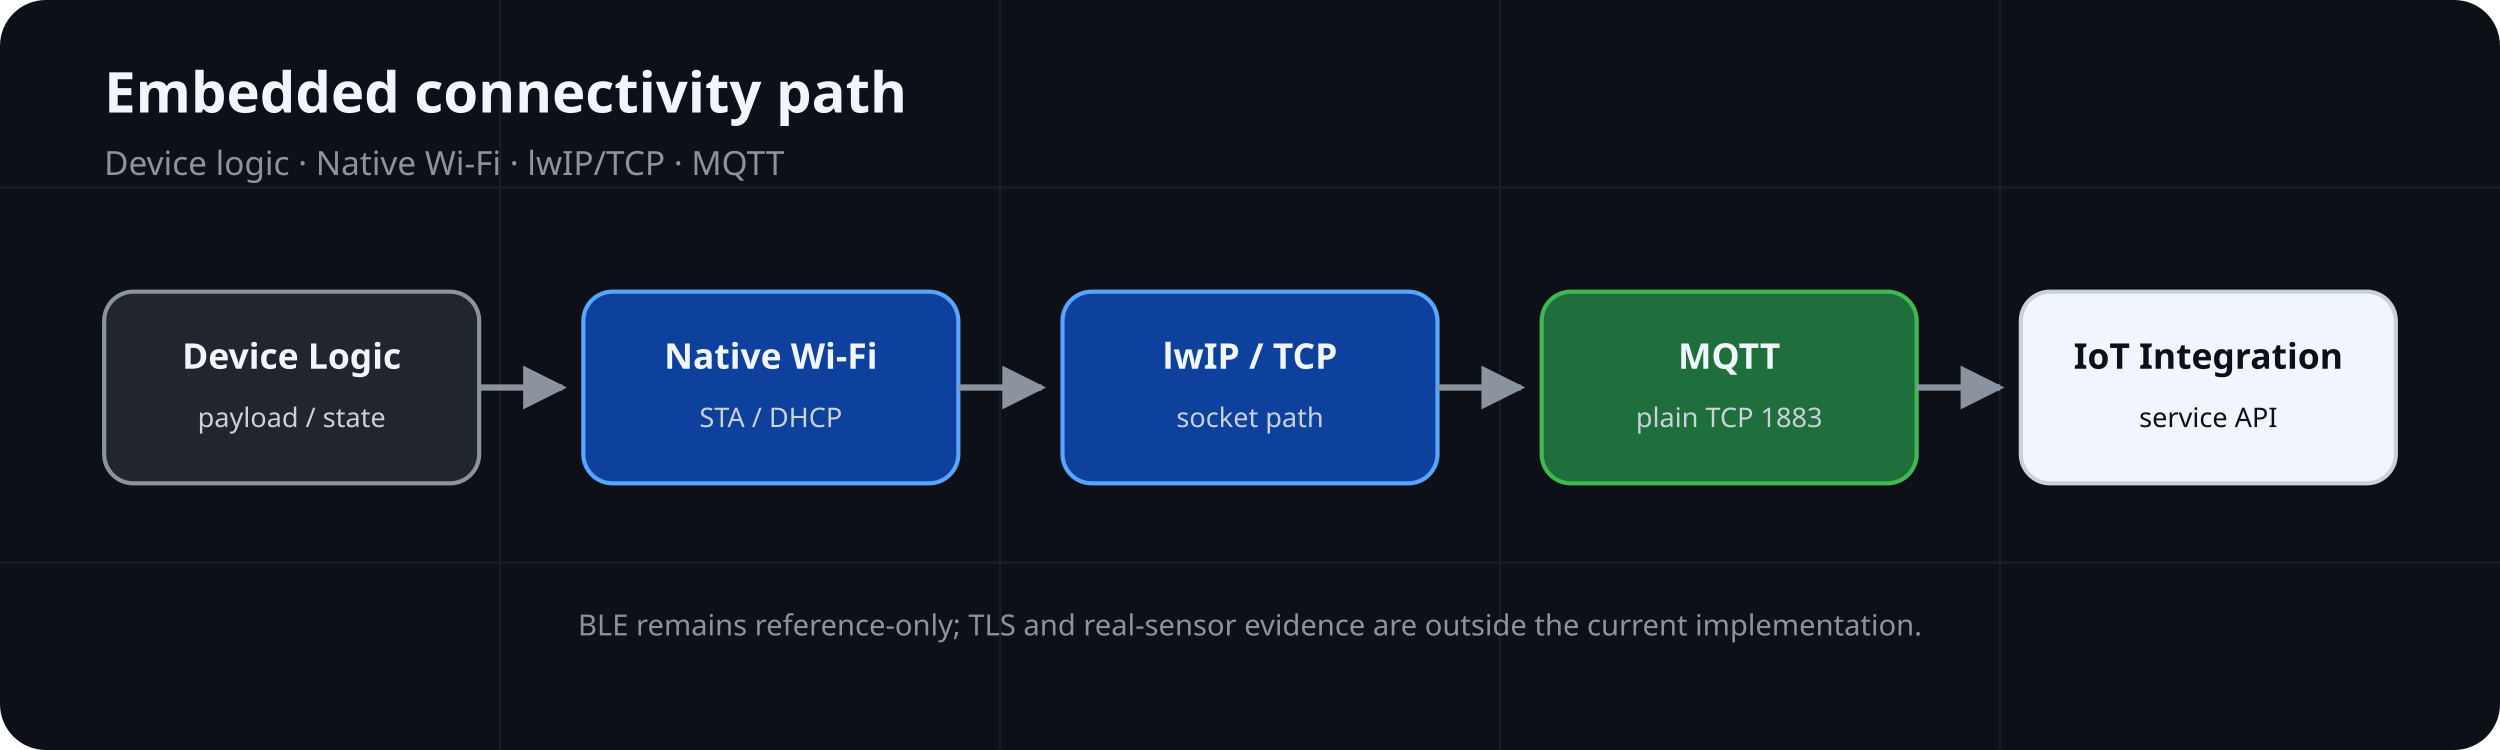
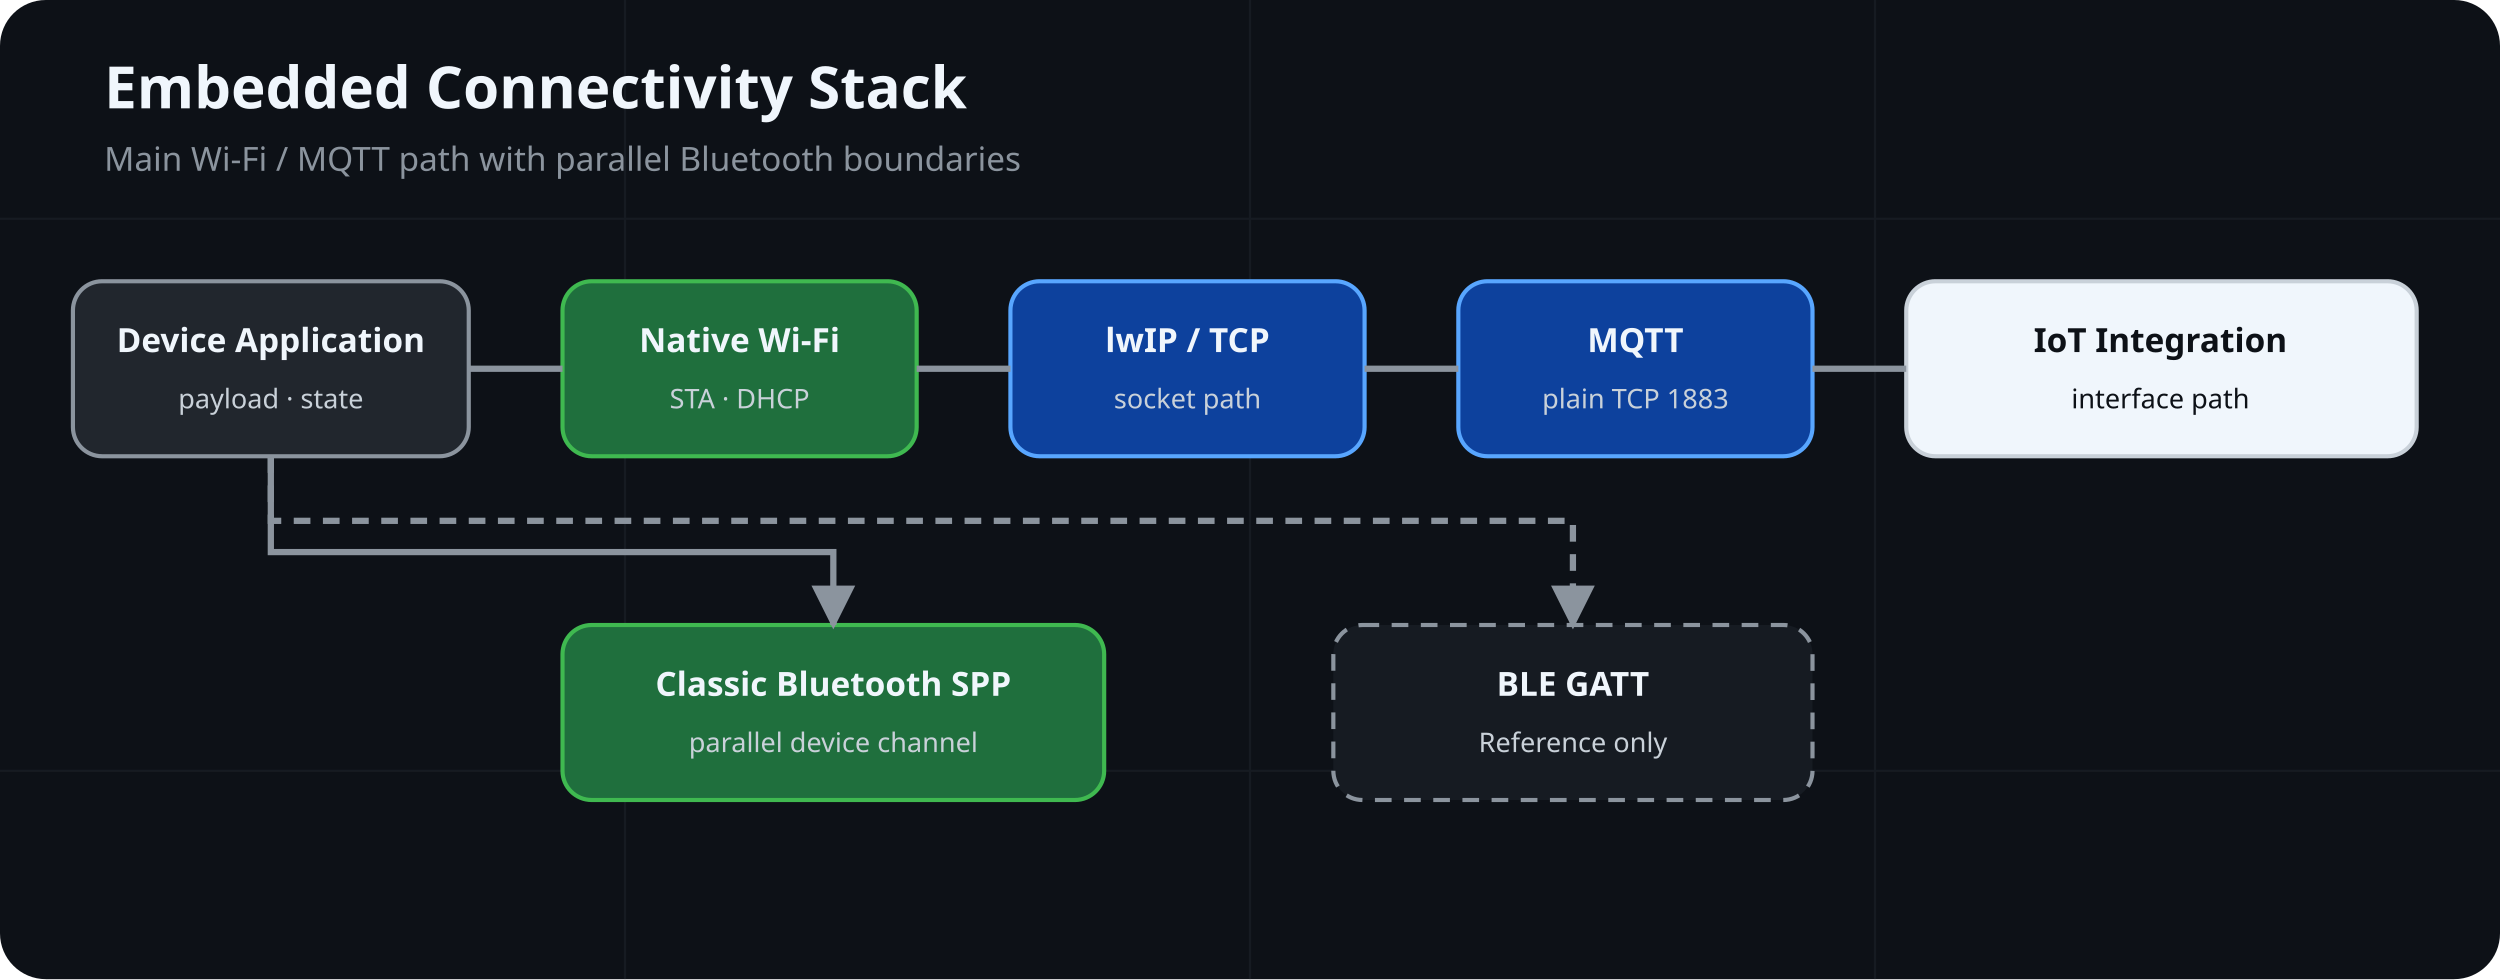
- <svg xmlns="http://www.w3.org/2000/svg" width="1200" height="360" viewBox="0 0 1200 360" role="img" aria-labelledby="title desc">
+ <svg xmlns="http://www.w3.org/2000/svg" width="1200" height="470" viewBox="0 0 1200 470" role="img" aria-labelledby="title desc">
  <defs>
    <marker id="arrow" viewBox="0 0 10 10" refX="9" refY="5" markerWidth="7" markerHeight="7" orient="auto">
      <path d="M0 0L10 5L0 10Z" fill="#8b949e" />
    </marker>
-     <style>
-       .bg{fill:#0d1117}.grid{stroke:#30363d;stroke-width:1;opacity:.35}.box{stroke-width:2}.input{fill:#21262d;stroke:#8b949e}.core{fill:#0d419d;stroke:#58a6ff}.hardware{fill:#1f6f3d;stroke:#3fb950}.output{fill:#f0f6fc;stroke:#c9d1d9}.title{font:700 27px system-ui,sans-serif;fill:#f0f6fc}.subtitle{font:16px system-ui,sans-serif;fill:#8b949e}.label{font:700 17px system-ui,sans-serif;fill:#f0f6fc;text-anchor:middle}.detail{font:13px system-ui,sans-serif;fill:#c9d1d9;text-anchor:middle}.dark{fill:#0d1117}.arrow{stroke:#8b949e;stroke-width:3;marker-end:url(#arrow)}.footer{font:14px system-ui,sans-serif;fill:#8b949e;text-anchor:middle}
-     </style>
+     <style>.bg{fill:#0d1117}.grid{stroke:#30363d;opacity:.28}.box{stroke-width:2}.input{fill:#21262d;stroke:#8b949e}.core{fill:#0d419d;stroke:#58a6ff}.hardware{fill:#1f6f3d;stroke:#3fb950}.output{fill:#f0f6fc;stroke:#c9d1d9}.reference{fill:#161b22;stroke:#8b949e;stroke-dasharray:8 6}.title{font:700 28px system-ui,sans-serif;fill:#f0f6fc}.sub{font:16px system-ui,sans-serif;fill:#8b949e}.label{font:700 16px system-ui,sans-serif;fill:#f0f6fc;text-anchor:middle}.detail{font:13px system-ui,sans-serif;fill:#c9d1d9;text-anchor:middle}.dark{fill:#0d1117}.arrow{fill:none;stroke:#8b949e;stroke-width:3;marker-end:url(#arrow)}.dash{stroke-dasharray:8 6}</style>
  </defs>
-   <rect class="bg" width="1200" height="360" rx="22" />
-   <path class="grid" d="M0 90H1200M0 270H1200M240 0V360M480 0V360M720 0V360M960 0V360" />
-   <text class="title" x="50" y="54">Embedded connectivity path</text>
-   <text class="subtitle" x="50" y="84">Device logic · Native Wi-Fi · lwIP/TCP · MQTT</text>
-   <rect class="box input" x="50" y="140" width="180" height="92" rx="14" />
-   <text class="label" x="140" y="177">Device Logic</text>
-   <text class="detail" x="140" y="205">payload / state</text>
-   <rect class="box core" x="280" y="140" width="180" height="92" rx="14" />
-   <text class="label" x="370" y="177">Native Wi-Fi</text>
-   <text class="detail" x="370" y="205">STA / DHCP</text>
-   <rect class="box core" x="510" y="140" width="180" height="92" rx="14" />
-   <text class="label" x="600" y="177">lwIP / TCP</text>
-   <text class="detail" x="600" y="205">socket path</text>
-   <rect class="box hardware" x="740" y="140" width="180" height="92" rx="14" />
-   <text class="label" x="830" y="177">MQTT</text>
-   <text class="detail" x="830" y="205">plain TCP 1883</text>
-   <rect class="box output" x="970" y="140" width="180" height="92" rx="14" />
-   <text class="label dark" x="1060" y="177">IoT Integration</text>
-   <text class="detail dark" x="1060" y="205">service API</text>
-   <path class="arrow" d="M230 186H270" />
-   <path class="arrow" d="M460 186H500" />
-   <path class="arrow" d="M690 186H730" />
-   <path class="arrow" d="M920 186H960" />
-   <text class="footer" x="600" y="305">BLE remains reference-only; TLS and real-sensor evidence are outside the current implementation.</text>
+   <rect class="bg" width="1200" height="470" rx="22" />
+   <path class="grid" d="M0 105H1200M0 370H1200M300 0V470M600 0V470M900 0V470" />
+   <text class="title" x="50" y="52">Embedded Connectivity Stack</text>
+   <text class="sub" x="50" y="82">Main Wi-Fi / MQTT path with parallel Bluetooth boundaries</text>
+   <rect class="box input" x="35" y="135" width="190" height="84" rx="14" />
+   <text class="label" x="130" y="169">Device Application</text>
+   <text class="detail" x="130" y="196">payload · state</text>
+   <rect class="box hardware" x="270" y="135" width="170" height="84" rx="14" />
+   <text class="label" x="355" y="169">Native Wi-Fi</text>
+   <text class="detail" x="355" y="196">STA · DHCP</text>
+   <rect class="box core" x="485" y="135" width="170" height="84" rx="14" />
+   <text class="label" x="570" y="169">lwIP / TCP</text>
+   <text class="detail" x="570" y="196">socket path</text>
+   <rect class="box core" x="700" y="135" width="170" height="84" rx="14" />
+   <text class="label" x="785" y="169">MQTT</text>
+   <text class="detail" x="785" y="196">plain TCP 1883</text>
+   <rect class="box output" x="915" y="135" width="245" height="84" rx="14" />
+   <text class="label dark" x="1037" y="169">IoT Integration</text>
+   <text class="detail dark" x="1037" y="196">interface path</text>
+   <rect class="box hardware" x="270" y="300" width="260" height="84" rx="14" />
+   <text class="label" x="400" y="334">Classic Bluetooth SPP</text>
+   <text class="detail" x="400" y="361">parallel device channel</text>
+   <rect class="box reference" x="640" y="300" width="230" height="84" rx="14" />
+   <text class="label" x="755" y="334">BLE GATT</text>
+   <text class="detail" x="755" y="361">Reference only</text>
+   <path class="arrow" d="M225 177H270M440 177H485M655 177H700M870 177H915M130 219V265H400V300" />
+   <path class="arrow dash" d="M130 219V250H755V300" />
</svg>
